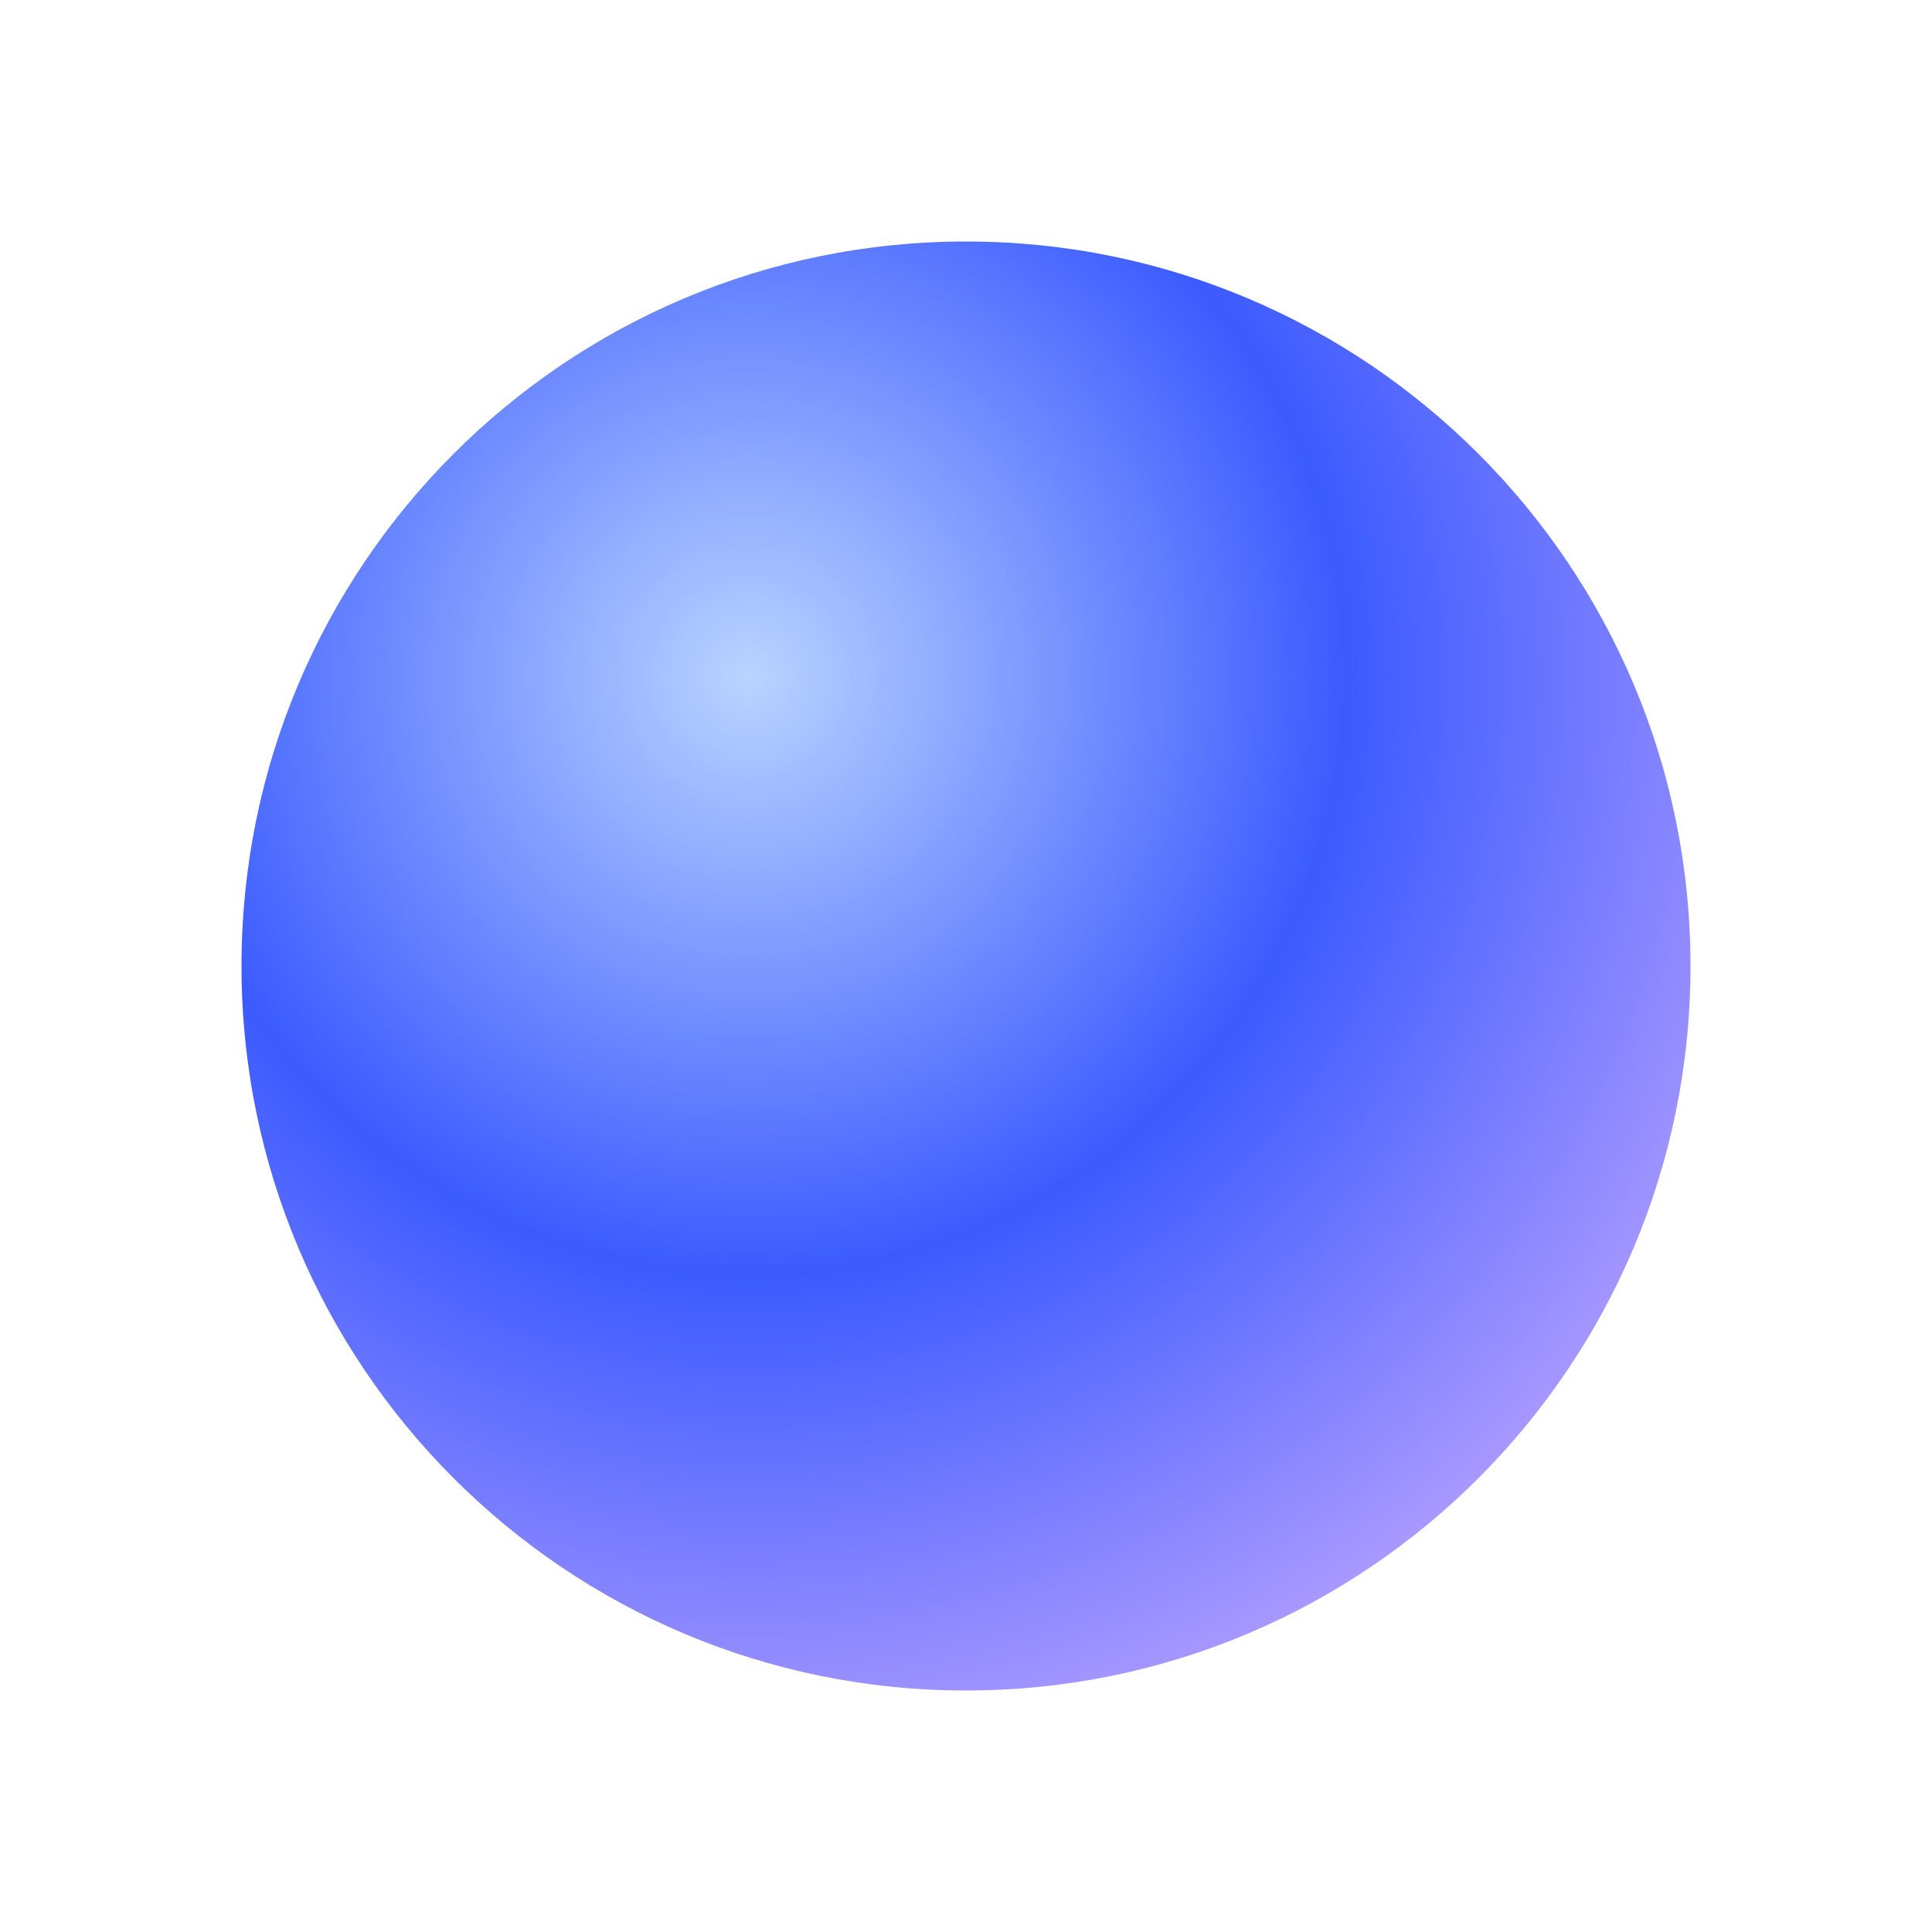
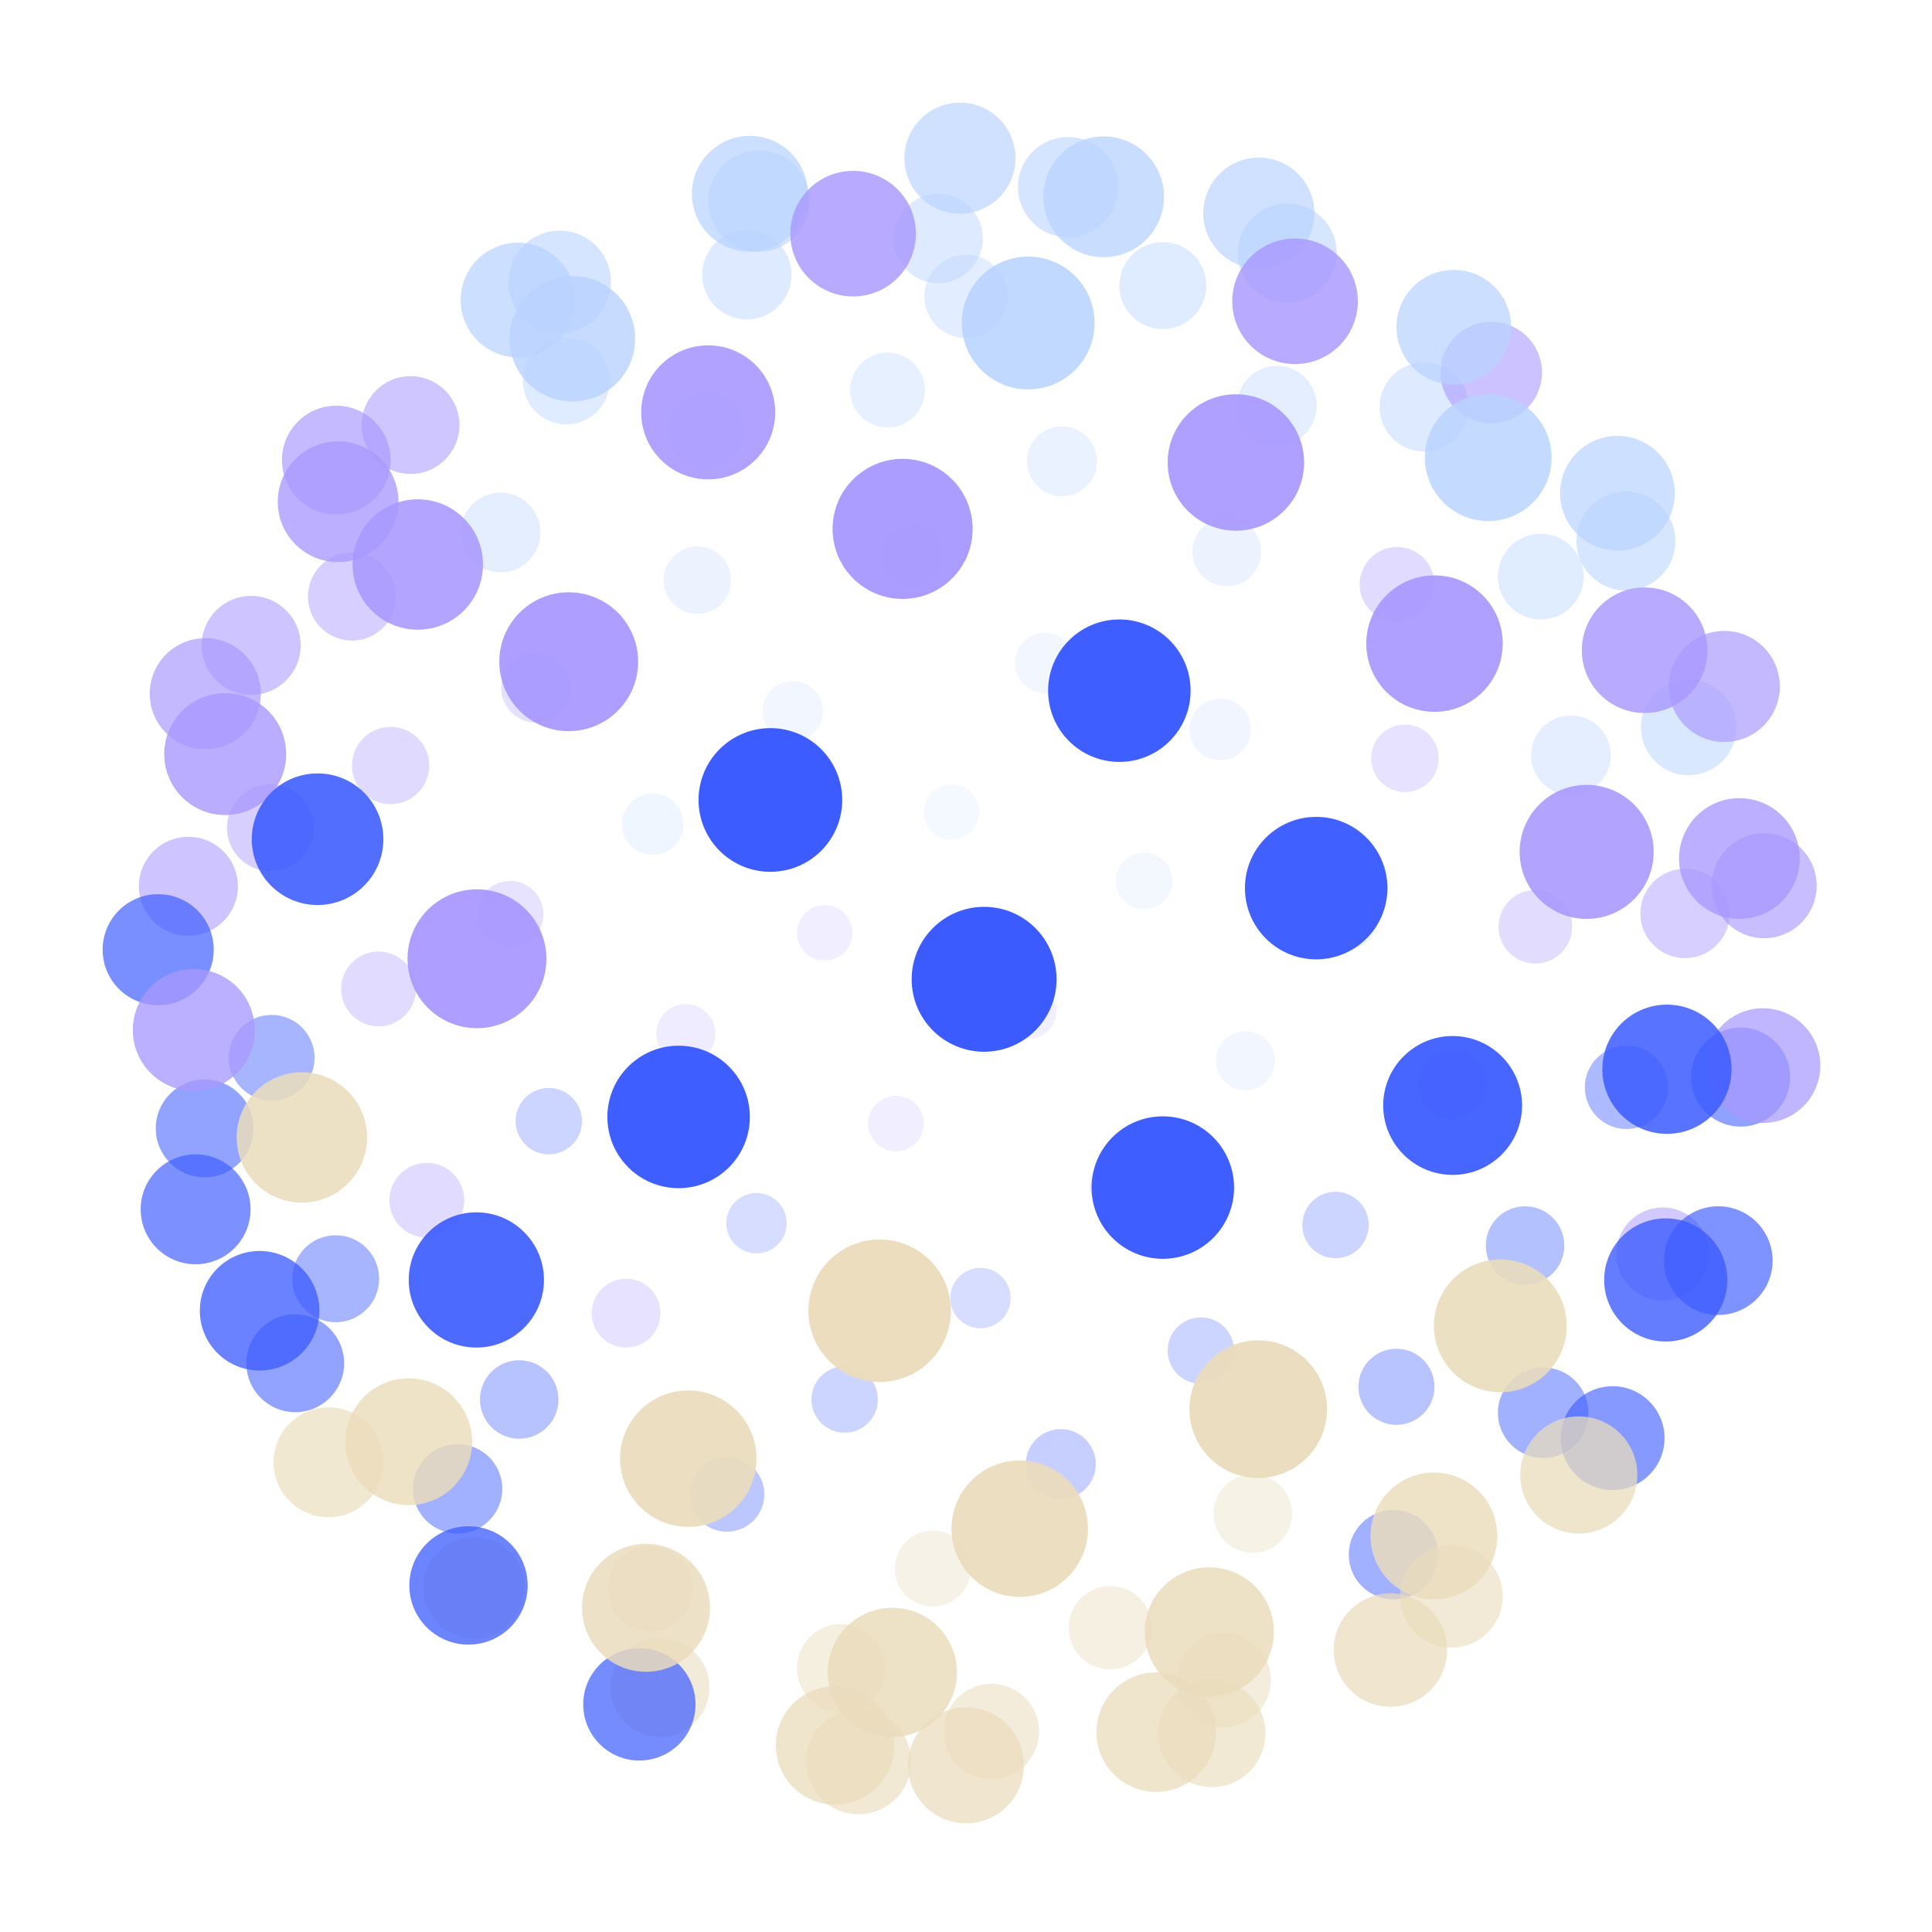
<svg xmlns="http://www.w3.org/2000/svg" viewBox="0 0 32 32">
-   <defs>
-     <radialGradient id="g" cx="35%" cy="30%" r="75%">
-       <stop offset="0" stop-color="#b9d3ff" />
-       <stop offset=".55" stop-color="#3b5bff" />
-       <stop offset="1" stop-color="#a898ff" />
-     </radialGradient>
-   </defs>
-   <circle cx="16" cy="16" r="12" fill="url(#g)" />
+   <circle cx="17.05" cy="16.75" r="0.45" fill="rgb(168, 152, 255)" opacity="0.15" />
+   <circle cx="13.66" cy="15.45" r="0.46" fill="rgb(168, 152, 255)" opacity="0.16" />
+   <circle cx="15.76" cy="13.45" r="0.46" fill="rgb(185, 211, 255)" opacity="0.16" />
+   <circle cx="14.84" cy="18.61" r="0.46" fill="rgb(168, 152, 255)" opacity="0.17" />
+   <circle cx="18.95" cy="14.59" r="0.47" fill="rgb(185, 211, 255)" opacity="0.17" />
+   <circle cx="18.53" cy="19.65" r="0.48" fill="rgb(168, 152, 255)" opacity="0.19" />
+   <circle cx="11.36" cy="17.12" r="0.49" fill="rgb(168, 152, 255)" opacity="0.19" />
+   <circle cx="20.63" cy="17.57" r="0.49" fill="rgb(185, 211, 255)" opacity="0.20" />
+   <circle cx="13.13" cy="11.78" r="0.50" fill="rgb(185, 211, 255)" opacity="0.20" />
+   <circle cx="17.31" cy="10.98" r="0.50" fill="rgb(185, 211, 255)" opacity="0.20" />
+   <circle cx="12.53" cy="20.26" r="0.50" fill="rgb(59, 91, 255)" opacity="0.21" />
+   <circle cx="16.24" cy="21.50" r="0.50" fill="rgb(59, 91, 255)" opacity="0.21" />
+   <circle cx="10.81" cy="13.65" r="0.51" fill="rgb(185, 211, 255)" opacity="0.21" />
+   <circle cx="20.21" cy="12.08" r="0.51" fill="rgb(185, 211, 255)" opacity="0.22" />
+   <circle cx="22.30" cy="15.21" r="0.52" fill="rgb(185, 211, 255)" opacity="0.23" />
+   <circle cx="15.11" cy="9.19" r="0.53" fill="rgb(185, 211, 255)" opacity="0.24" />
+   <circle cx="9.09" cy="18.57" r="0.55" fill="rgb(59, 91, 255)" opacity="0.26" />
+   <circle cx="13.99" cy="23.18" r="0.55" fill="rgb(59, 91, 255)" opacity="0.26" />
+   <circle cx="19.89" cy="22.37" r="0.55" fill="rgb(59, 91, 255)" opacity="0.26" />
+   <circle cx="22.12" cy="20.29" r="0.55" fill="rgb(59, 91, 255)" opacity="0.26" />
+   <circle cx="8.45" cy="15.14" r="0.55" fill="rgb(168, 152, 255)" opacity="0.27" />
+   <circle cx="11.55" cy="9.61" r="0.56" fill="rgb(185, 211, 255)" opacity="0.27" />
+   <circle cx="23.27" cy="12.56" r="0.56" fill="rgb(168, 152, 255)" opacity="0.28" />
+   <circle cx="10.37" cy="21.75" r="0.57" fill="rgb(168, 152, 255)" opacity="0.28" />
+   <circle cx="20.32" cy="9.14" r="0.57" fill="rgb(185, 211, 255)" opacity="0.28" />
+   <circle cx="24.05" cy="17.96" r="0.57" fill="rgb(168, 152, 255)" opacity="0.29" />
+   <circle cx="17.57" cy="24.25" r="0.58" fill="rgb(59, 91, 255)" opacity="0.29" />
+   <circle cx="8.88" cy="11.39" r="0.58" fill="rgb(168, 152, 255)" opacity="0.30" />
+   <circle cx="17.59" cy="7.64" r="0.58" fill="rgb(185, 211, 255)" opacity="0.30" />
+   <circle cx="25.43" cy="15.35" r="0.61" fill="rgb(168, 152, 255)" opacity="0.33" />
+   <circle cx="23.14" cy="9.68" r="0.62" fill="rgb(168, 152, 255)" opacity="0.34" />
+   <circle cx="12.04" cy="24.75" r="0.62" fill="rgb(59, 91, 255)" opacity="0.34" />
+   <circle cx="14.70" cy="6.46" r="0.62" fill="rgb(185, 211, 255)" opacity="0.34" />
+   <circle cx="7.07" cy="19.88" r="0.62" fill="rgb(168, 152, 255)" opacity="0.35" />
+   <circle cx="6.27" cy="16.38" r="0.62" fill="rgb(168, 152, 255)" opacity="0.35" />
+   <circle cx="11.69" cy="7.13" r="0.63" fill="rgb(185, 211, 255)" opacity="0.35" />
+   <circle cx="23.13" cy="22.97" r="0.63" fill="rgb(59, 91, 255)" opacity="0.36" />
+   <circle cx="15.45" cy="25.98" r="0.63" fill="rgb(234, 220, 188)" opacity="0.36" />
+   <circle cx="6.47" cy="12.68" r="0.64" fill="rgb(168, 152, 255)" opacity="0.36" />
+   <circle cx="20.75" cy="25.07" r="0.65" fill="rgb(234, 220, 188)" opacity="0.37" />
+   <circle cx="8.60" cy="23.18" r="0.65" fill="rgb(59, 91, 255)" opacity="0.37" />
+   <circle cx="25.26" cy="20.63" r="0.65" fill="rgb(59, 91, 255)" opacity="0.38" />
+   <circle cx="8.29" cy="8.82" r="0.66" fill="rgb(185, 211, 255)" opacity="0.39" />
+   <circle cx="21.15" cy="6.72" r="0.66" fill="rgb(185, 211, 255)" opacity="0.39" />
+   <circle cx="26.02" cy="12.51" r="0.66" fill="rgb(185, 211, 255)" opacity="0.39" />
+   <circle cx="16.00" cy="4.91" r="0.69" fill="rgb(185, 211, 255)" opacity="0.42" />
+   <circle cx="26.94" cy="18.01" r="0.69" fill="rgb(59, 91, 255)" opacity="0.42" />
+   <circle cx="18.39" cy="26.96" r="0.69" fill="rgb(234, 220, 188)" opacity="0.43" />
+   <circle cx="25.52" cy="9.55" r="0.71" fill="rgb(185, 211, 255)" opacity="0.44" />
+   <circle cx="10.77" cy="26.31" r="0.71" fill="rgb(234, 220, 188)" opacity="0.45" />
+   <circle cx="4.50" cy="17.52" r="0.71" fill="rgb(59, 91, 255)" opacity="0.45" />
+   <circle cx="5.56" cy="21.18" r="0.72" fill="rgb(59, 91, 255)" opacity="0.45" />
+   <circle cx="19.26" cy="4.73" r="0.72" fill="rgb(185, 211, 255)" opacity="0.46" />
+   <circle cx="9.38" cy="6.31" r="0.72" fill="rgb(185, 211, 255)" opacity="0.46" />
+   <circle cx="4.48" cy="13.71" r="0.72" fill="rgb(168, 152, 255)" opacity="0.46" />
+   <circle cx="13.93" cy="27.63" r="0.73" fill="rgb(234, 220, 188)" opacity="0.46" />
+   <circle cx="5.83" cy="9.88" r="0.73" fill="rgb(168, 152, 255)" opacity="0.47" />
+   <circle cx="27.91" cy="15.13" r="0.74" fill="rgb(168, 152, 255)" opacity="0.47" />
+   <circle cx="23.59" cy="6.74" r="0.74" fill="rgb(185, 211, 255)" opacity="0.48" />
+   <circle cx="12.37" cy="4.55" r="0.74" fill="rgb(185, 211, 255)" opacity="0.48" />
+   <circle cx="23.08" cy="25.75" r="0.74" fill="rgb(59, 91, 255)" opacity="0.48" />
+   <circle cx="15.54" cy="3.95" r="0.74" fill="rgb(185, 211, 255)" opacity="0.48" />
+   <circle cx="7.58" cy="24.66" r="0.74" fill="rgb(59, 91, 255)" opacity="0.48" />
+   <circle cx="25.56" cy="23.40" r="0.75" fill="rgb(59, 91, 255)" opacity="0.48" />
+   <circle cx="27.54" cy="20.77" r="0.77" fill="rgb(168, 152, 255)" opacity="0.52" />
+   <circle cx="20.27" cy="27.83" r="0.78" fill="rgb(234, 220, 188)" opacity="0.53" />
+   <circle cx="27.97" cy="12.05" r="0.79" fill="rgb(185, 211, 255)" opacity="0.53" />
+   <circle cx="16.42" cy="28.68" r="0.79" fill="rgb(234, 220, 188)" opacity="0.54" />
+   <circle cx="6.80" cy="7.04" r="0.81" fill="rgb(168, 152, 255)" opacity="0.55" />
+   <circle cx="3.39" cy="18.69" r="0.81" fill="rgb(59, 91, 255)" opacity="0.56" />
+   <circle cx="4.89" cy="22.58" r="0.81" fill="rgb(59, 91, 255)" opacity="0.56" />
+   <circle cx="21.32" cy="4.19" r="0.82" fill="rgb(185, 211, 255)" opacity="0.57" />
+   <circle cx="3.12" cy="14.68" r="0.82" fill="rgb(168, 152, 255)" opacity="0.57" />
+   <circle cx="28.83" cy="17.84" r="0.82" fill="rgb(59, 91, 255)" opacity="0.57" />
+   <circle cx="4.16" cy="10.69" r="0.82" fill="rgb(168, 152, 255)" opacity="0.57" />
+   <circle cx="10.93" cy="27.95" r="0.82" fill="rgb(234, 220, 188)" opacity="0.57" />
+   <circle cx="26.93" cy="8.96" r="0.82" fill="rgb(185, 211, 255)" opacity="0.57" />
+   <circle cx="17.69" cy="3.10" r="0.83" fill="rgb(185, 211, 255)" opacity="0.58" />
+   <circle cx="12.57" cy="3.33" r="0.84" fill="rgb(185, 211, 255)" opacity="0.59" />
+   <circle cx="24.70" cy="6.17" r="0.84" fill="rgb(168, 152, 255)" opacity="0.59" />
+   <circle cx="7.85" cy="26.30" r="0.84" fill="rgb(234, 220, 188)" opacity="0.60" />
+   <circle cx="24.04" cy="26.44" r="0.85" fill="rgb(234, 220, 188)" opacity="0.60" />
+   <circle cx="9.27" cy="4.67" r="0.85" fill="rgb(185, 211, 255)" opacity="0.60" />
+   <circle cx="26.71" cy="23.82" r="0.86" fill="rgb(59, 91, 255)" opacity="0.62" />
+   <circle cx="29.22" cy="14.67" r="0.87" fill="rgb(168, 152, 255)" opacity="0.63" />
+   <circle cx="14.22" cy="29.18" r="0.87" fill="rgb(234, 220, 188)" opacity="0.63" />
+   <circle cx="20.07" cy="28.71" r="0.89" fill="rgb(234, 220, 188)" opacity="0.64" />
+   <circle cx="28.46" cy="20.88" r="0.90" fill="rgb(59, 91, 255)" opacity="0.66" />
+   <circle cx="5.57" cy="7.62" r="0.90" fill="rgb(168, 152, 255)" opacity="0.67" />
+   <circle cx="5.44" cy="24.22" r="0.91" fill="rgb(234, 220, 188)" opacity="0.67" />
+   <circle cx="3.24" cy="20.03" r="0.91" fill="rgb(59, 91, 255)" opacity="0.67" />
+   <circle cx="15.90" cy="2.62" r="0.92" fill="rgb(185, 211, 255)" opacity="0.68" />
+   <circle cx="28.56" cy="11.37" r="0.92" fill="rgb(168, 152, 255)" opacity="0.68" />
+   <circle cx="2.62" cy="15.73" r="0.92" fill="rgb(59, 91, 255)" opacity="0.68" />
+   <circle cx="20.85" cy="3.53" r="0.92" fill="rgb(185, 211, 255)" opacity="0.68" />
+   <circle cx="3.40" cy="11.49" r="0.92" fill="rgb(168, 152, 255)" opacity="0.68" />
+   <circle cx="10.59" cy="28.23" r="0.93" fill="rgb(59, 91, 255)" opacity="0.70" />
+   <circle cx="23.03" cy="27.33" r="0.94" fill="rgb(234, 220, 188)" opacity="0.71" />
+   <circle cx="26.79" cy="8.17" r="0.95" fill="rgb(185, 211, 255)" opacity="0.71" />
+   <circle cx="24.08" cy="5.42" r="0.95" fill="rgb(185, 211, 255)" opacity="0.72" />
+   <circle cx="29.20" cy="17.65" r="0.95" fill="rgb(168, 152, 255)" opacity="0.72" />
+   <circle cx="8.58" cy="4.97" r="0.95" fill="rgb(185, 211, 255)" opacity="0.72" />
+   <circle cx="12.42" cy="3.21" r="0.96" fill="rgb(185, 211, 255)" opacity="0.73" />
+   <circle cx="16.00" cy="29.24" r="0.96" fill="rgb(234, 220, 188)" opacity="0.73" />
+   <circle cx="26.15" cy="24.43" r="0.97" fill="rgb(234, 220, 188)" opacity="0.74" />
+   <circle cx="7.76" cy="26.26" r="0.98" fill="rgb(59, 91, 255)" opacity="0.75" />
+   <circle cx="13.83" cy="28.91" r="0.98" fill="rgb(234, 220, 188)" opacity="0.76" />
+   <circle cx="19.15" cy="28.69" r="0.99" fill="rgb(234, 220, 188)" opacity="0.76" />
+   <circle cx="4.30" cy="21.71" r="0.99" fill="rgb(59, 91, 255)" opacity="0.76" />
+   <circle cx="18.28" cy="3.26" r="1.00" fill="rgb(185, 211, 255)" opacity="0.77" />
+   <circle cx="5.60" cy="8.31" r="1.00" fill="rgb(168, 152, 255)" opacity="0.77" />
+   <circle cx="28.81" cy="14.22" r="1.00" fill="rgb(168, 152, 255)" opacity="0.77" />
+   <circle cx="3.21" cy="17.06" r="1.01" fill="rgb(168, 152, 255)" opacity="0.78" />
+   <circle cx="3.73" cy="12.49" r="1.01" fill="rgb(168, 152, 255)" opacity="0.79" />
+   <circle cx="27.59" cy="21.20" r="1.02" fill="rgb(59, 91, 255)" opacity="0.79" />
+   <circle cx="27.24" cy="10.77" r="1.04" fill="rgb(168, 152, 255)" opacity="0.81" />
+   <circle cx="21.45" cy="4.99" r="1.04" fill="rgb(168, 152, 255)" opacity="0.82" />
+   <circle cx="14.13" cy="3.87" r="1.04" fill="rgb(168, 152, 255)" opacity="0.82" />
+   <circle cx="9.48" cy="5.61" r="1.04" fill="rgb(185, 211, 255)" opacity="0.82" />
+   <circle cx="23.75" cy="25.44" r="1.05" fill="rgb(234, 220, 188)" opacity="0.83" />
+   <circle cx="6.77" cy="23.88" r="1.05" fill="rgb(234, 220, 188)" opacity="0.83" />
+   <circle cx="24.65" cy="7.58" r="1.05" fill="rgb(185, 211, 255)" opacity="0.83" />
+   <circle cx="10.70" cy="26.63" r="1.06" fill="rgb(234, 220, 188)" opacity="0.84" />
+   <circle cx="14.78" cy="27.70" r="1.07" fill="rgb(234, 220, 188)" opacity="0.85" />
+   <circle cx="20.03" cy="27.03" r="1.07" fill="rgb(234, 220, 188)" opacity="0.85" />
+   <circle cx="27.61" cy="17.71" r="1.07" fill="rgb(59, 91, 255)" opacity="0.85" />
+   <circle cx="5.00" cy="18.84" r="1.08" fill="rgb(234, 220, 188)" opacity="0.86" />
+   <circle cx="6.92" cy="9.35" r="1.08" fill="rgb(168, 152, 255)" opacity="0.87" />
+   <circle cx="5.26" cy="13.90" r="1.09" fill="rgb(59, 91, 255)" opacity="0.88" />
+   <circle cx="17.03" cy="5.35" r="1.10" fill="rgb(185, 211, 255)" opacity="0.89" />
+   <circle cx="24.85" cy="21.96" r="1.10" fill="rgb(234, 220, 188)" opacity="0.89" />
+   <circle cx="26.28" cy="14.11" r="1.11" fill="rgb(168, 152, 255)" opacity="0.89" />
+   <circle cx="11.73" cy="6.83" r="1.11" fill="rgb(168, 152, 255)" opacity="0.90" />
+   <circle cx="7.89" cy="21.20" r="1.12" fill="rgb(59, 91, 255)" opacity="0.91" />
+   <circle cx="20.47" cy="7.66" r="1.13" fill="rgb(168, 152, 255)" opacity="0.92" />
+   <circle cx="23.76" cy="10.66" r="1.13" fill="rgb(168, 152, 255)" opacity="0.92" />
+   <circle cx="16.89" cy="25.32" r="1.13" fill="rgb(234, 220, 188)" opacity="0.92" />
+   <circle cx="11.40" cy="24.16" r="1.13" fill="rgb(234, 220, 188)" opacity="0.92" />
+   <circle cx="20.84" cy="23.34" r="1.14" fill="rgb(234, 220, 188)" opacity="0.93" />
+   <circle cx="24.06" cy="18.31" r="1.15" fill="rgb(59, 91, 255)" opacity="0.94" />
+   <circle cx="9.42" cy="10.96" r="1.15" fill="rgb(168, 152, 255)" opacity="0.94" />
+   <circle cx="7.90" cy="15.88" r="1.15" fill="rgb(168, 152, 255)" opacity="0.94" />
+   <circle cx="14.95" cy="8.76" r="1.16" fill="rgb(168, 152, 255)" opacity="0.96" />
+   <circle cx="21.80" cy="14.71" r="1.18" fill="rgb(59, 91, 255)" opacity="0.97" />
+   <circle cx="14.57" cy="21.71" r="1.18" fill="rgb(234, 220, 188)" opacity="0.97" />
+   <circle cx="11.24" cy="18.50" r="1.18" fill="rgb(59, 91, 255)" opacity="0.98" />
+   <circle cx="18.54" cy="11.44" r="1.18" fill="rgb(59, 91, 255)" opacity="0.98" />
+   <circle cx="19.26" cy="19.67" r="1.18" fill="rgb(59, 91, 255)" opacity="0.98" />
+   <circle cx="12.76" cy="13.25" r="1.19" fill="rgb(59, 91, 255)" opacity="0.99" />
+   <circle cx="16.30" cy="16.22" r="1.20" fill="rgb(59, 91, 255)" opacity="1.00" />
</svg>
